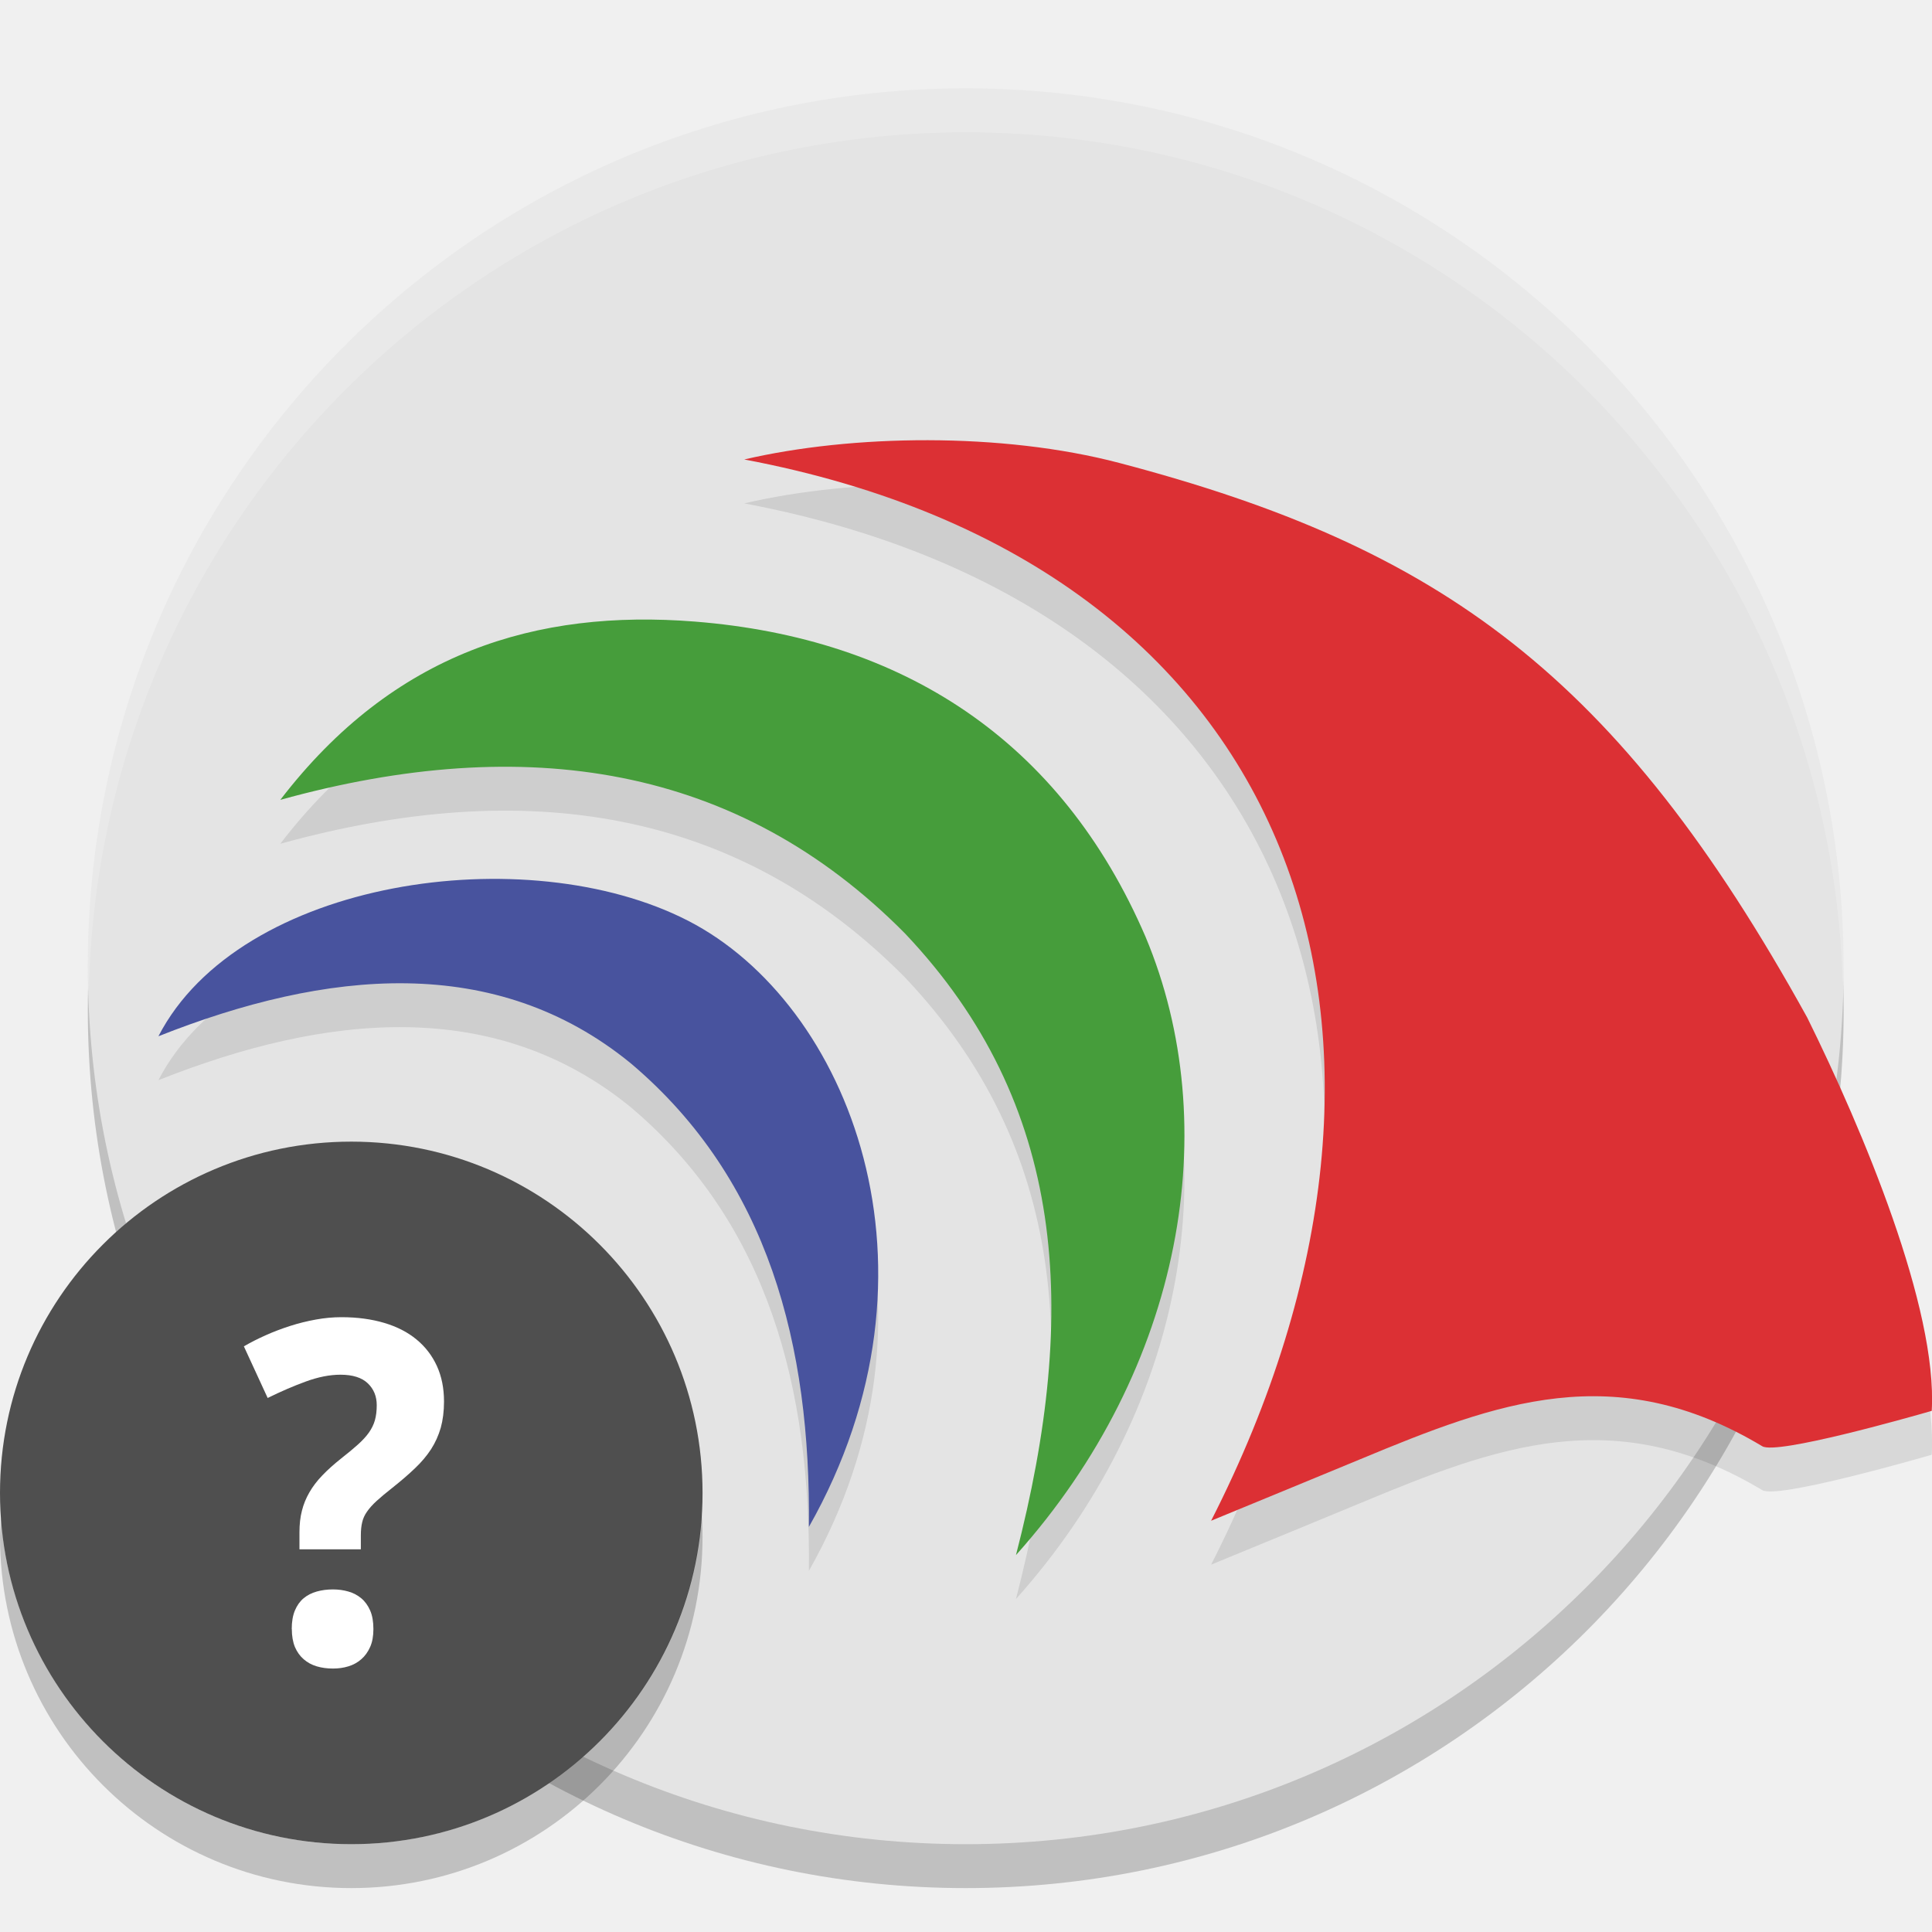
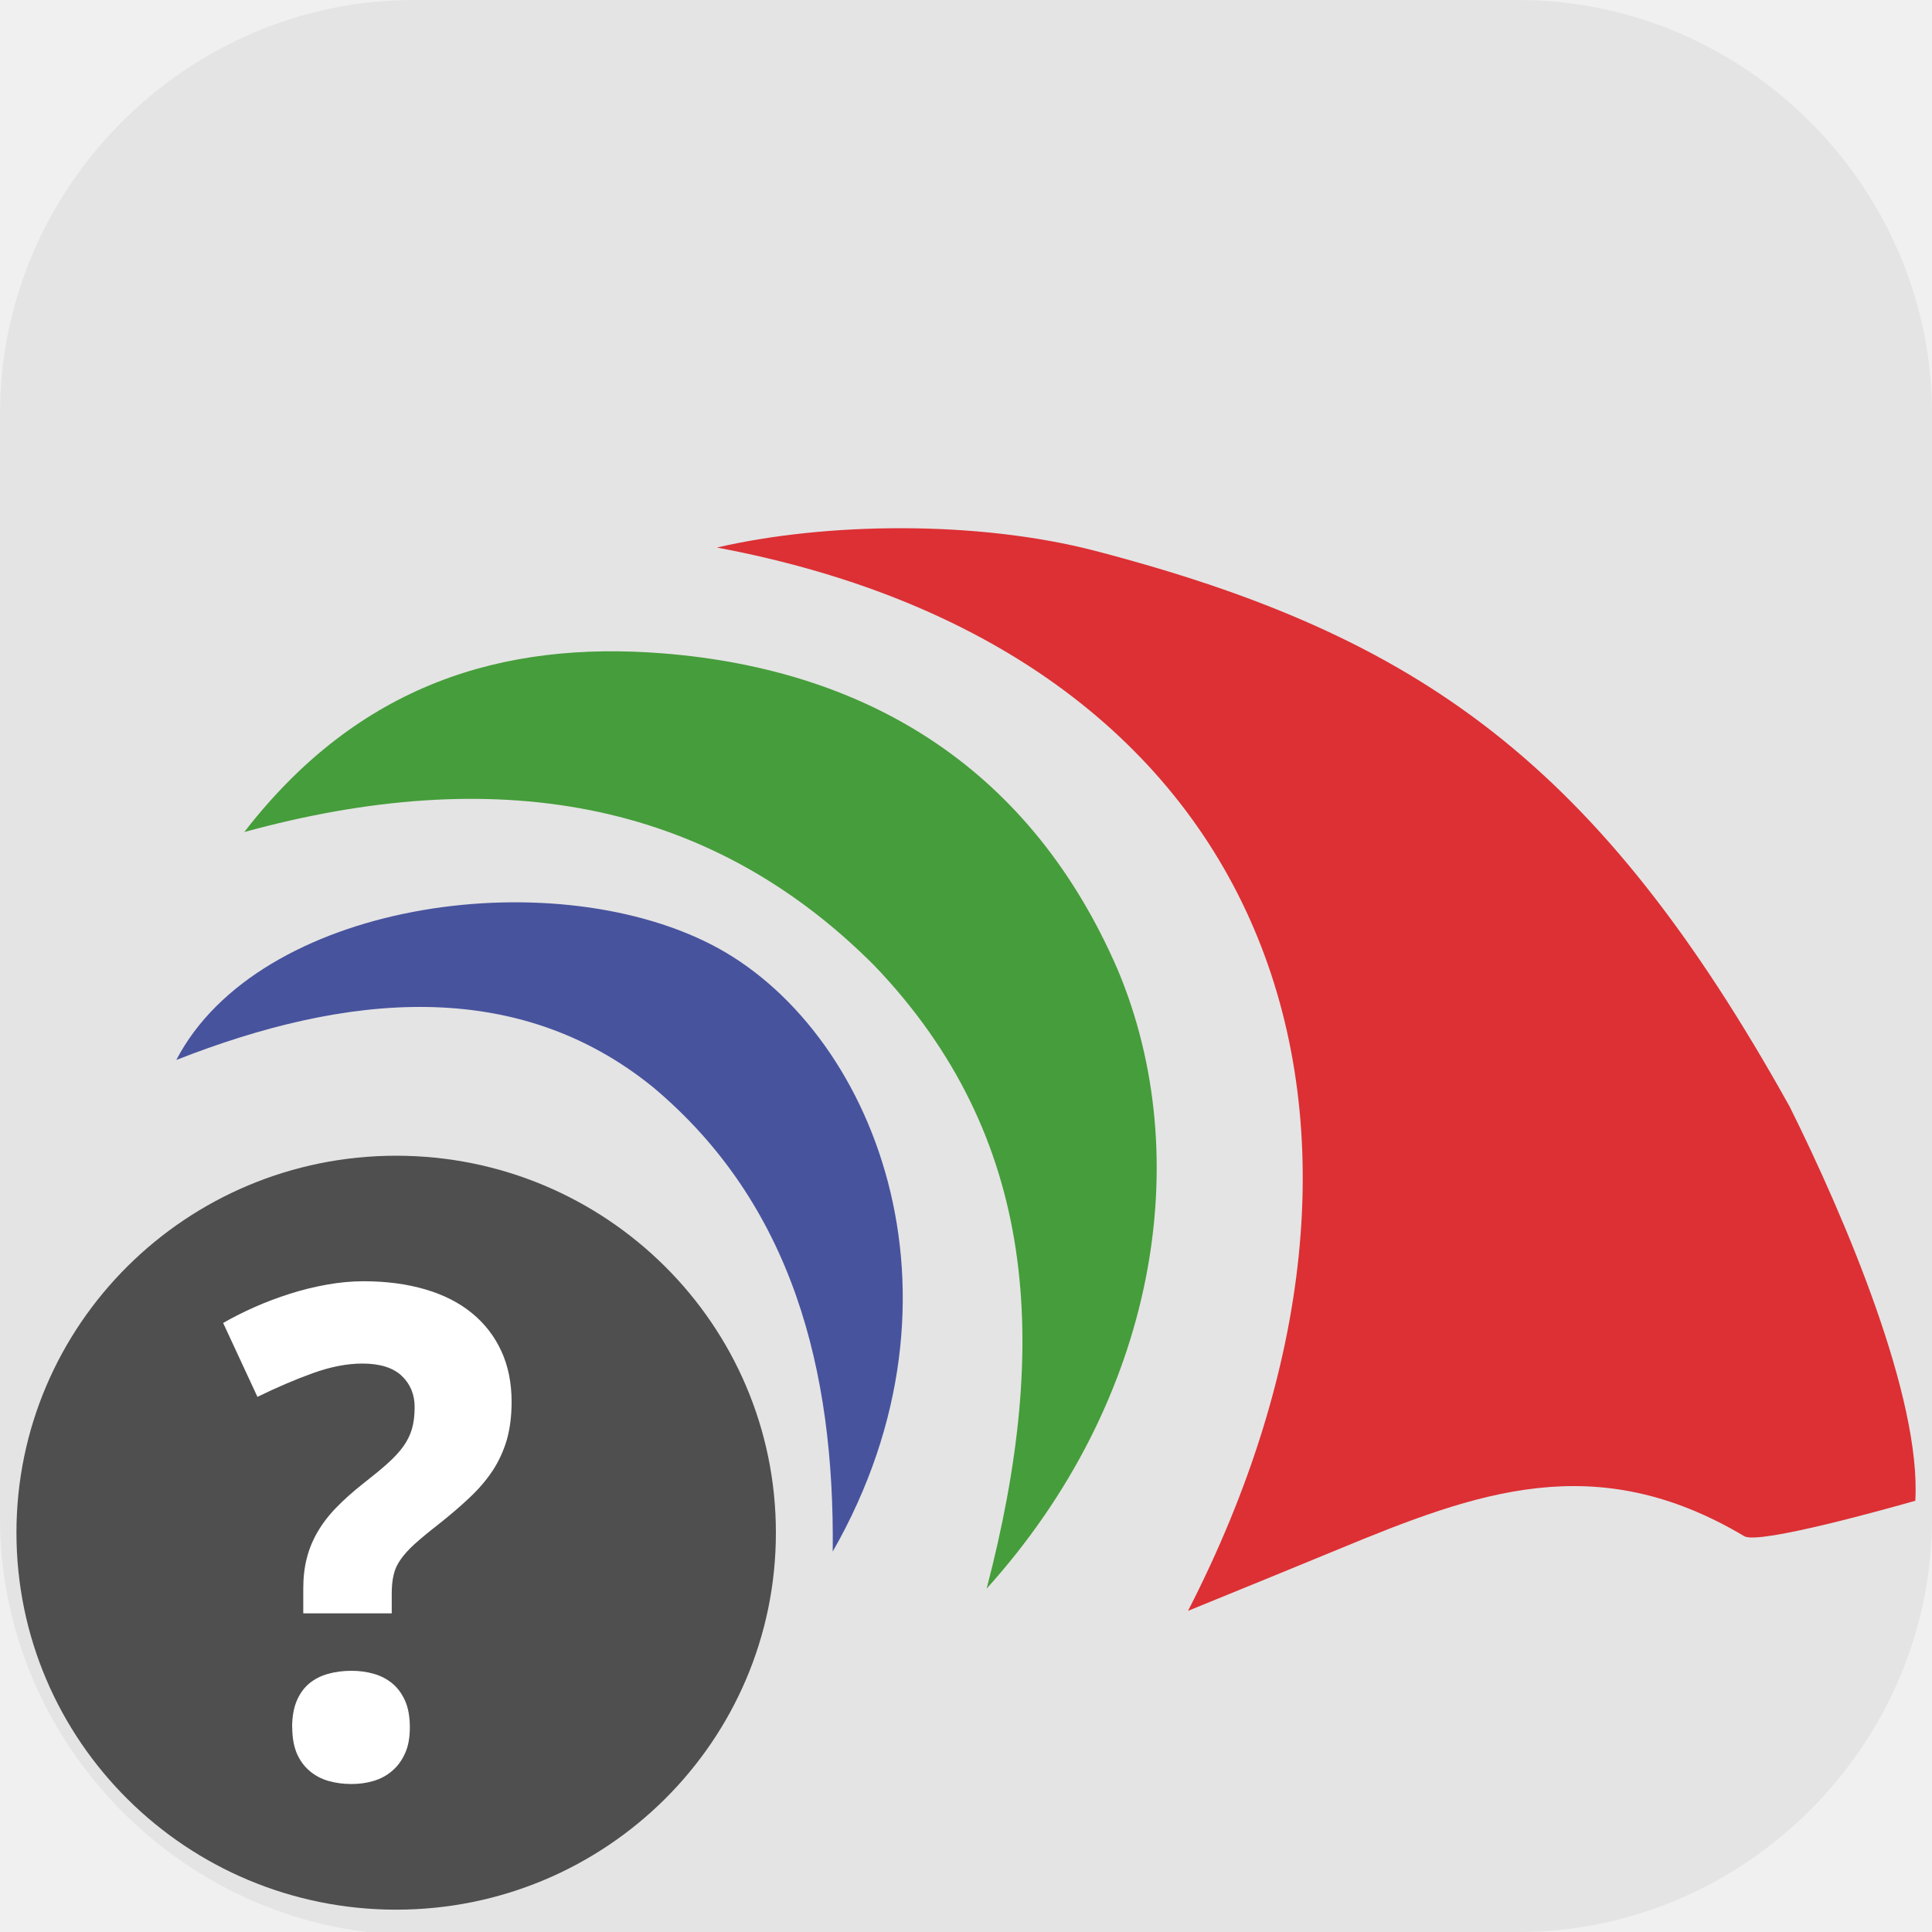
- <svg xmlns="http://www.w3.org/2000/svg" width="22" height="22" version="1">
-   <path style="opacity:0.2" d="M 20.994,11.503 A 9.997,9.997 0 0 1 10.997,21.5 9.997,9.997 0 0 1 1,11.503 9.997,9.997 0 0 1 10.997,1.505 9.997,9.997 0 0 1 20.994,11.503 Z" />
-   <path style="fill:#e4e4e4" d="m 20.994,11.003 a 9.997,9.997 0 0 1 -9.997,9.997 9.997,9.997 0 0 1 -9.997,-9.997 9.997,9.997 0 0 1 9.997,-9.997 9.997,9.997 0 0 1 9.997,9.997 z" />
-   <path style="opacity:0.2;fill:#ffffff" d="m 10.997,1.006 a 9.997,9.997 0 0 0 -9.997,9.997 9.997,9.997 0 0 0 0.011,0.291 9.997,9.997 0 0 1 9.987,-9.788 9.997,9.997 0 0 1 9.987,9.706 9.997,9.997 0 0 0 0.011,-0.209 9.997,9.997 0 0 0 -9.997,-9.997 z" />
-   <circle style="fill:#4f4f4f" cx="4" cy="17" r="4" />
-   <path style="fill:#ffffff" d="m 3.322,18.55 c 0,-0.083 0.012,-0.153 0.036,-0.211 0.024,-0.057 0.057,-0.104 0.099,-0.139 0.042,-0.035 0.092,-0.061 0.15,-0.077 0.057,-0.016 0.119,-0.024 0.184,-0.024 0.062,0 0.121,0.008 0.176,0.024 0.056,0.016 0.105,0.042 0.147,0.077 0.042,0.035 0.076,0.082 0.101,0.139 0.025,0.057 0.037,0.128 0.037,0.211 0,0.08 -0.012,0.148 -0.037,0.204 -0.025,0.056 -0.058,0.103 -0.101,0.14 -0.042,0.037 -0.091,0.064 -0.147,0.081 C 3.912,18.992 3.853,19 3.791,19 3.726,19 3.665,18.992 3.607,18.975 3.55,18.958 3.5,18.931 3.458,18.894 3.415,18.857 3.382,18.81 3.358,18.754 3.335,18.697 3.323,18.629 3.323,18.55 m 0.087,-0.906 v -0.196 c 0,-0.09 0.009,-0.172 0.028,-0.245 0.018,-0.073 0.047,-0.143 0.085,-0.209 0.038,-0.066 0.087,-0.131 0.147,-0.193 0.06,-0.063 0.133,-0.128 0.217,-0.195 0.074,-0.058 0.137,-0.11 0.188,-0.156 0.051,-0.046 0.093,-0.091 0.125,-0.136 0.032,-0.045 0.055,-0.092 0.069,-0.141 0.014,-0.05 0.021,-0.107 0.021,-0.172 0,-0.101 -0.034,-0.184 -0.102,-0.249 -0.068,-0.065 -0.172,-0.098 -0.311,-0.098 -0.122,0 -0.253,0.026 -0.393,0.077 -0.14,0.051 -0.286,0.114 -0.436,0.188 L 2.777,15.331 c 0.076,-0.044 0.158,-0.086 0.248,-0.126 0.089,-0.04 0.182,-0.075 0.278,-0.106 0.096,-0.031 0.194,-0.055 0.293,-0.073 0.099,-0.018 0.196,-0.027 0.292,-0.027 0.18,0 0.342,0.022 0.487,0.065 0.145,0.043 0.268,0.106 0.368,0.189 0.101,0.083 0.178,0.184 0.232,0.302 0.054,0.118 0.081,0.253 0.081,0.405 0,0.111 -0.013,0.211 -0.037,0.298 -0.025,0.087 -0.062,0.169 -0.11,0.244 -0.049,0.075 -0.11,0.148 -0.183,0.217 -0.073,0.07 -0.159,0.144 -0.256,0.221 -0.074,0.058 -0.135,0.109 -0.182,0.152 -0.047,0.043 -0.083,0.084 -0.11,0.123 -0.027,0.039 -0.045,0.079 -0.054,0.121 -0.01,0.041 -0.015,0.09 -0.015,0.147 v 0.159 H 3.41 Z" />
-   <path style="opacity:0.2" d="M 7.99,17.212 A 4,4 0 0 1 4,21 4,4 0 0 1 0.011,17.288 4,4 0 0 0 1e-7,17.5 a 4,4 0 0 0 4,4 4,4 0 0 0 4,-4 4,4 0 0 0 -0.011,-0.288 z" />
-   <path style="opacity:0.1" d="m 21.996,16.566 c -0.27,0.078 -1.763,0.501 -1.928,0.403 -1.678,-1.006 -3.017,-0.503 -4.587,0.151 C 14.991,17.324 14.499,17.525 13.791,17.817 16.591,12.325 14.86,6.937 8.475,5.732 9.697,5.447 11.405,5.419 12.747,5.771 c 3.659,0.962 5.674,2.41 7.832,6.315 0.634,1.282 1.486,3.312 1.418,4.479" />
-   <path style="fill:#dc3034" d="m 21.996,16.066 c -0.27,0.078 -1.763,0.501 -1.928,0.403 -1.678,-1.006 -3.017,-0.503 -4.587,0.151 -0.491,0.204 -0.983,0.405 -1.69,0.697 C 16.591,11.825 14.86,6.437 8.475,5.232 9.697,4.947 11.405,4.919 12.747,5.272 c 3.659,0.962 5.674,2.41 7.832,6.315 0.634,1.282 1.486,3.312 1.418,4.479" />
-   <path style="opacity:0.1" d="m 1.804,12.3 c 0.925,-1.791 4.192,-2.259 6.03,-1.316 1.829,0.938 3.042,3.966 1.377,6.903 C 9.233,15.827 8.756,13.938 7.185,12.61 5.643,11.348 3.717,11.54 1.804,12.3" />
-   <path style="fill:#48539e" d="m 1.804,11.8 c 0.925,-1.791 4.192,-2.259 6.03,-1.316 1.829,0.938 3.042,3.966 1.377,6.903 C 9.233,15.327 8.756,13.439 7.185,12.11 5.643,10.848 3.717,11.041 1.804,11.8" />
-   <path style="opacity:0.1" d="M 3.192,9.608 C 4.483,7.925 6.111,7.435 7.911,7.578 10.28,7.766 12.081,8.929 13.045,11.169 c 0.9,2.147 0.436,4.905 -1.476,7.039 0.722,-2.787 0.575,-5.138 -1.264,-7.078 C 8.405,9.207 5.988,8.835 3.192,9.608" />
-   <path style="fill:#469d3b" d="M 3.192,9.108 C 4.483,7.426 6.111,6.936 7.911,7.078 10.28,7.266 12.081,8.429 13.045,10.669 c 0.9,2.147 0.436,4.905 -1.476,7.039 C 12.29,14.92 12.144,12.57 10.305,10.629 8.405,8.708 5.988,8.335 3.192,9.108" />
+ <svg xmlns="http://www.w3.org/2000/svg" id="_图层_1" version="1.1" viewBox="0 0 64 64" width="22" height="22" xml:space="preserve">
+   <defs id="defs6">
+     <style id="style1">
+       .st0 {
+         fill-opacity: .5;
+       }
+ 
+       .st0, .st1, .st2, .st3, .st4, .st5, .st6, .st7 {
+         fill: #fff;
+       }
+ 
+       .st8 {
+         fill: #133c9a;
+       }
+ 
+       .st2, .st9 {
+         display: none;
+       }
+ 
+       .st3 {
+         fill-opacity: .2;
+       }
+ 
+       .st4 {
+         fill-opacity: .9;
+       }
+ 
+       .st10 {
+         fill: #3370ff;
+       }
+ 
+       .st11 {
+         fill: url(#_未命名的渐变_3);
+       }
+ 
+       .st12 {
+         fill: url(#_未命名的渐变);
+       }
+ 
+       .st5 {
+         fill-opacity: .3;
+       }
+ 
+       .st6 {
+         fill-opacity: 0;
+       }
+ 
+       .st7 {
+         fill-opacity: .7;
+       }
+ 
+       .st13 {
+         fill: #00d6b9;
+       }
+ 
+       .st14 {
+         fill: url(#_未命名的渐变_2);
+       }
+     </style>
+     <radialGradient id="_未命名的渐变" data-name="未命名的渐变" cx="123.9" cy="-40.2" fx="123.9" fy="-40.2" r="59.4" gradientTransform="translate(-26.8 25.5) scale(.6 -.7)" gradientUnits="userSpaceOnUse">
+       <stop offset="0" stop-color="#db202e" id="stop1" />
+       <stop offset="1" stop-color="#e01b24" id="stop2" />
+     </radialGradient>
+     <radialGradient id="_未命名的渐变_2" data-name="未命名的渐变 2" cx="67.6" cy="26.8" fx="67.6" fy="26.8" r="105.2" gradientTransform="translate(-26.6 25.3) scale(.6 -.7)" gradientUnits="userSpaceOnUse">
+       <stop offset="0" stop-color="#ffb648" id="stop3" />
+       <stop offset="1" stop-color="#ff7800" stop-opacity="0" id="stop4" />
+     </radialGradient>
+     <radialGradient id="_未命名的渐变_3" data-name="未命名的渐变 3" cx="61.7" cy="18.6" fx="61.7" fy="18.6" r="68" gradientTransform="translate(-26.8 25.8) scale(.6 -.7)" gradientUnits="userSpaceOnUse">
+       <stop offset="0" stop-color="#c64600" id="stop5" />
+       <stop offset="1" stop-color="#a51d2d" id="stop6" />
+     </radialGradient>
+   </defs>
+   <path class="st1" d="M 47.5,64.1 H 13.8 C 6.2,64.1 0,57.8 0,50.3 V 13.7 C 0,6.2 6.2,0 13.7,0 H 50.3 C 57.8,0 64,6.2 64,13.7 V 50.3 C 64,57.8 57.8,64 50.3,64 h -2.9 0.1 z" id="path6" style="fill:#e4e4e4;fill-opacity:1" />
+   <g id="g46" transform="matrix(4.19293,0,0,4.162573,0.5448298,0.8216372)">
+     <path style="fill:#e4e4e4" d="M 15,7 A 7,7 0 0 1 8,14 7,7 0 0 1 1,7 7,7 0 0 1 8,5.9613517e-8 7,7 0 0 1 15,7 Z" id="path1" />
+     <path style="fill:#dc3034" d="m 15.001,11.746 c -0.189,0.054 -1.235,0.351 -1.35,0.282 -1.175,-0.704 -2.113,-0.352 -3.212,0.106 C 10.096,12.277 9.752,12.418 9.256,12.622 11.217,8.777 10.005,5.004 5.534,4.16 c 0.856,-0.2 2.052,-0.219 2.991,0.027 2.562,0.674 3.973,1.687 5.484,4.422 0.444,0.898 1.04,2.319 0.993,3.136" id="path2" />
+     <path style="fill:#48539e" d="M 1.263,8.238 C 1.911,6.984 4.198,6.656 5.485,7.317 6.766,7.974 7.616,10.094 6.449,12.15 6.465,10.708 6.131,9.386 5.031,8.456 3.951,7.572 2.603,7.707 1.263,8.238" id="path3" />
+     <path style="fill:#469d3b" d="M 1.8,6.424 C 2.704,5.246 3.844,4.902 5.104,5.002 6.763,5.134 8.024,5.948 8.699,7.516 9.329,9.02 9.004,10.95 7.665,12.445 8.171,10.493 8.068,8.847 6.78,7.489 5.45,6.143 3.758,5.883 1.8,6.424" id="path4" />
+     <circle style="fill:#4f4f4f" cx="3" cy="12" r="3" id="circle4-2" />
+     <path style="fill:#ffffff" d="m 2.178,13.55 c 0,-0.083 0.012,-0.153 0.036,-0.211 0.024,-0.057 0.057,-0.104 0.099,-0.139 0.042,-0.035 0.092,-0.061 0.15,-0.077 0.057,-0.016 0.119,-0.024 0.184,-0.024 0.062,0 0.121,0.008 0.176,0.024 0.056,0.016 0.105,0.042 0.147,0.077 0.042,0.035 0.076,0.082 0.101,0.139 0.025,0.057 0.037,0.128 0.037,0.211 0,0.08 -0.012,0.148 -0.037,0.204 -0.025,0.056 -0.058,0.103 -0.101,0.14 -0.042,0.037 -0.091,0.064 -0.147,0.081 C 2.768,13.992 2.709,14 2.647,14 2.582,14 2.521,13.992 2.463,13.975 2.406,13.958 2.356,13.931 2.314,13.894 2.271,13.857 2.238,13.81 2.214,13.754 2.191,13.697 2.179,13.629 2.179,13.55 m 0.087,-0.906 v -0.196 c 0,-0.09 0.009,-0.172 0.028,-0.245 0.018,-0.073 0.047,-0.143 0.085,-0.209 0.038,-0.066 0.087,-0.131 0.147,-0.193 0.06,-0.063 0.133,-0.128 0.217,-0.195 0.074,-0.058 0.137,-0.11 0.188,-0.156 0.051,-0.046 0.093,-0.091 0.125,-0.136 0.032,-0.045 0.055,-0.092 0.069,-0.141 0.014,-0.05 0.021,-0.107 0.021,-0.172 0,-0.101 -0.034,-0.184 -0.102,-0.249 -0.068,-0.065 -0.172,-0.098 -0.311,-0.098 -0.122,0 -0.253,0.026 -0.393,0.077 -0.14,0.051 -0.286,0.114 -0.436,0.188 L 1.633,10.331 c 0.076,-0.044 0.158,-0.086 0.248,-0.126 0.089,-0.04 0.182,-0.075 0.278,-0.106 0.096,-0.031 0.194,-0.055 0.293,-0.073 0.099,-0.018 0.196,-0.027 0.292,-0.027 0.18,0 0.342,0.022 0.487,0.065 0.145,0.043 0.268,0.106 0.368,0.189 0.101,0.083 0.178,0.184 0.232,0.302 0.054,0.118 0.081,0.253 0.081,0.405 0,0.111 -0.013,0.211 -0.037,0.298 -0.025,0.087 -0.062,0.169 -0.11,0.244 -0.049,0.075 -0.11,0.148 -0.183,0.217 -0.073,0.07 -0.159,0.144 -0.256,0.221 -0.074,0.058 -0.135,0.109 -0.182,0.152 -0.047,0.043 -0.083,0.084 -0.11,0.123 -0.027,0.039 -0.045,0.079 -0.054,0.121 -0.01,0.041 -0.015,0.09 -0.015,0.147 v 0.159 H 2.266 Z" id="path5" />
+   </g>
</svg>
